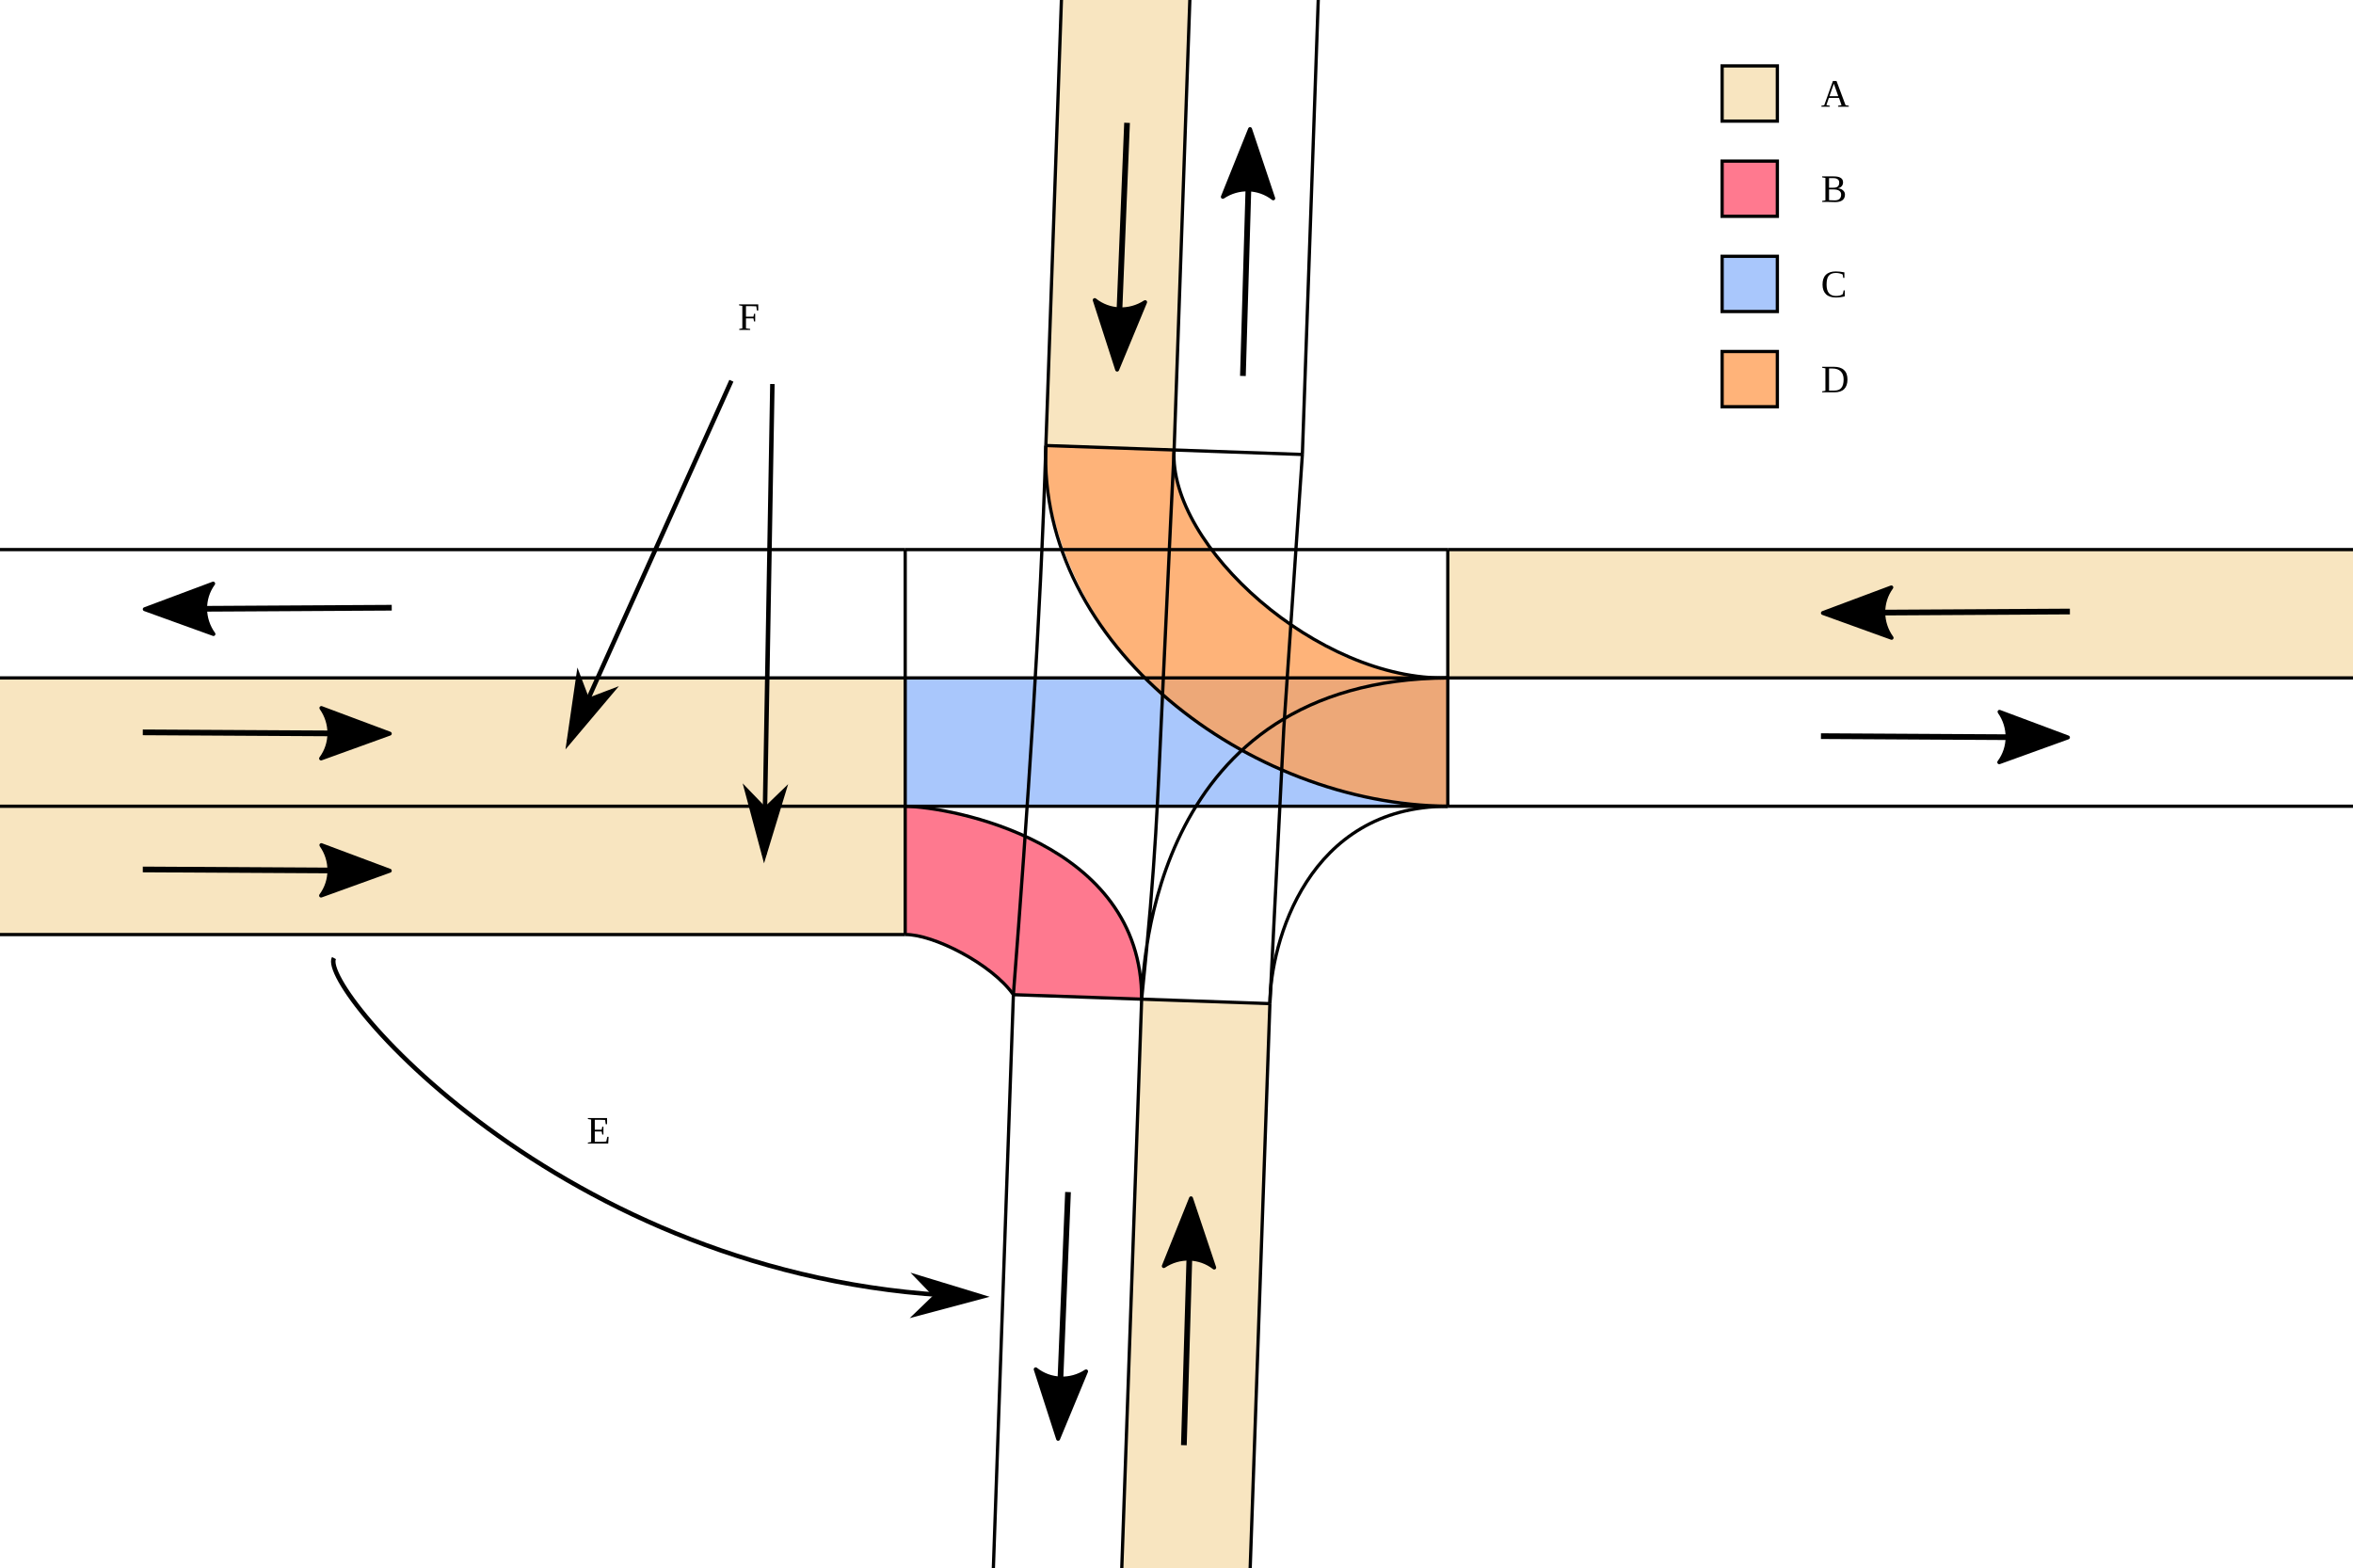
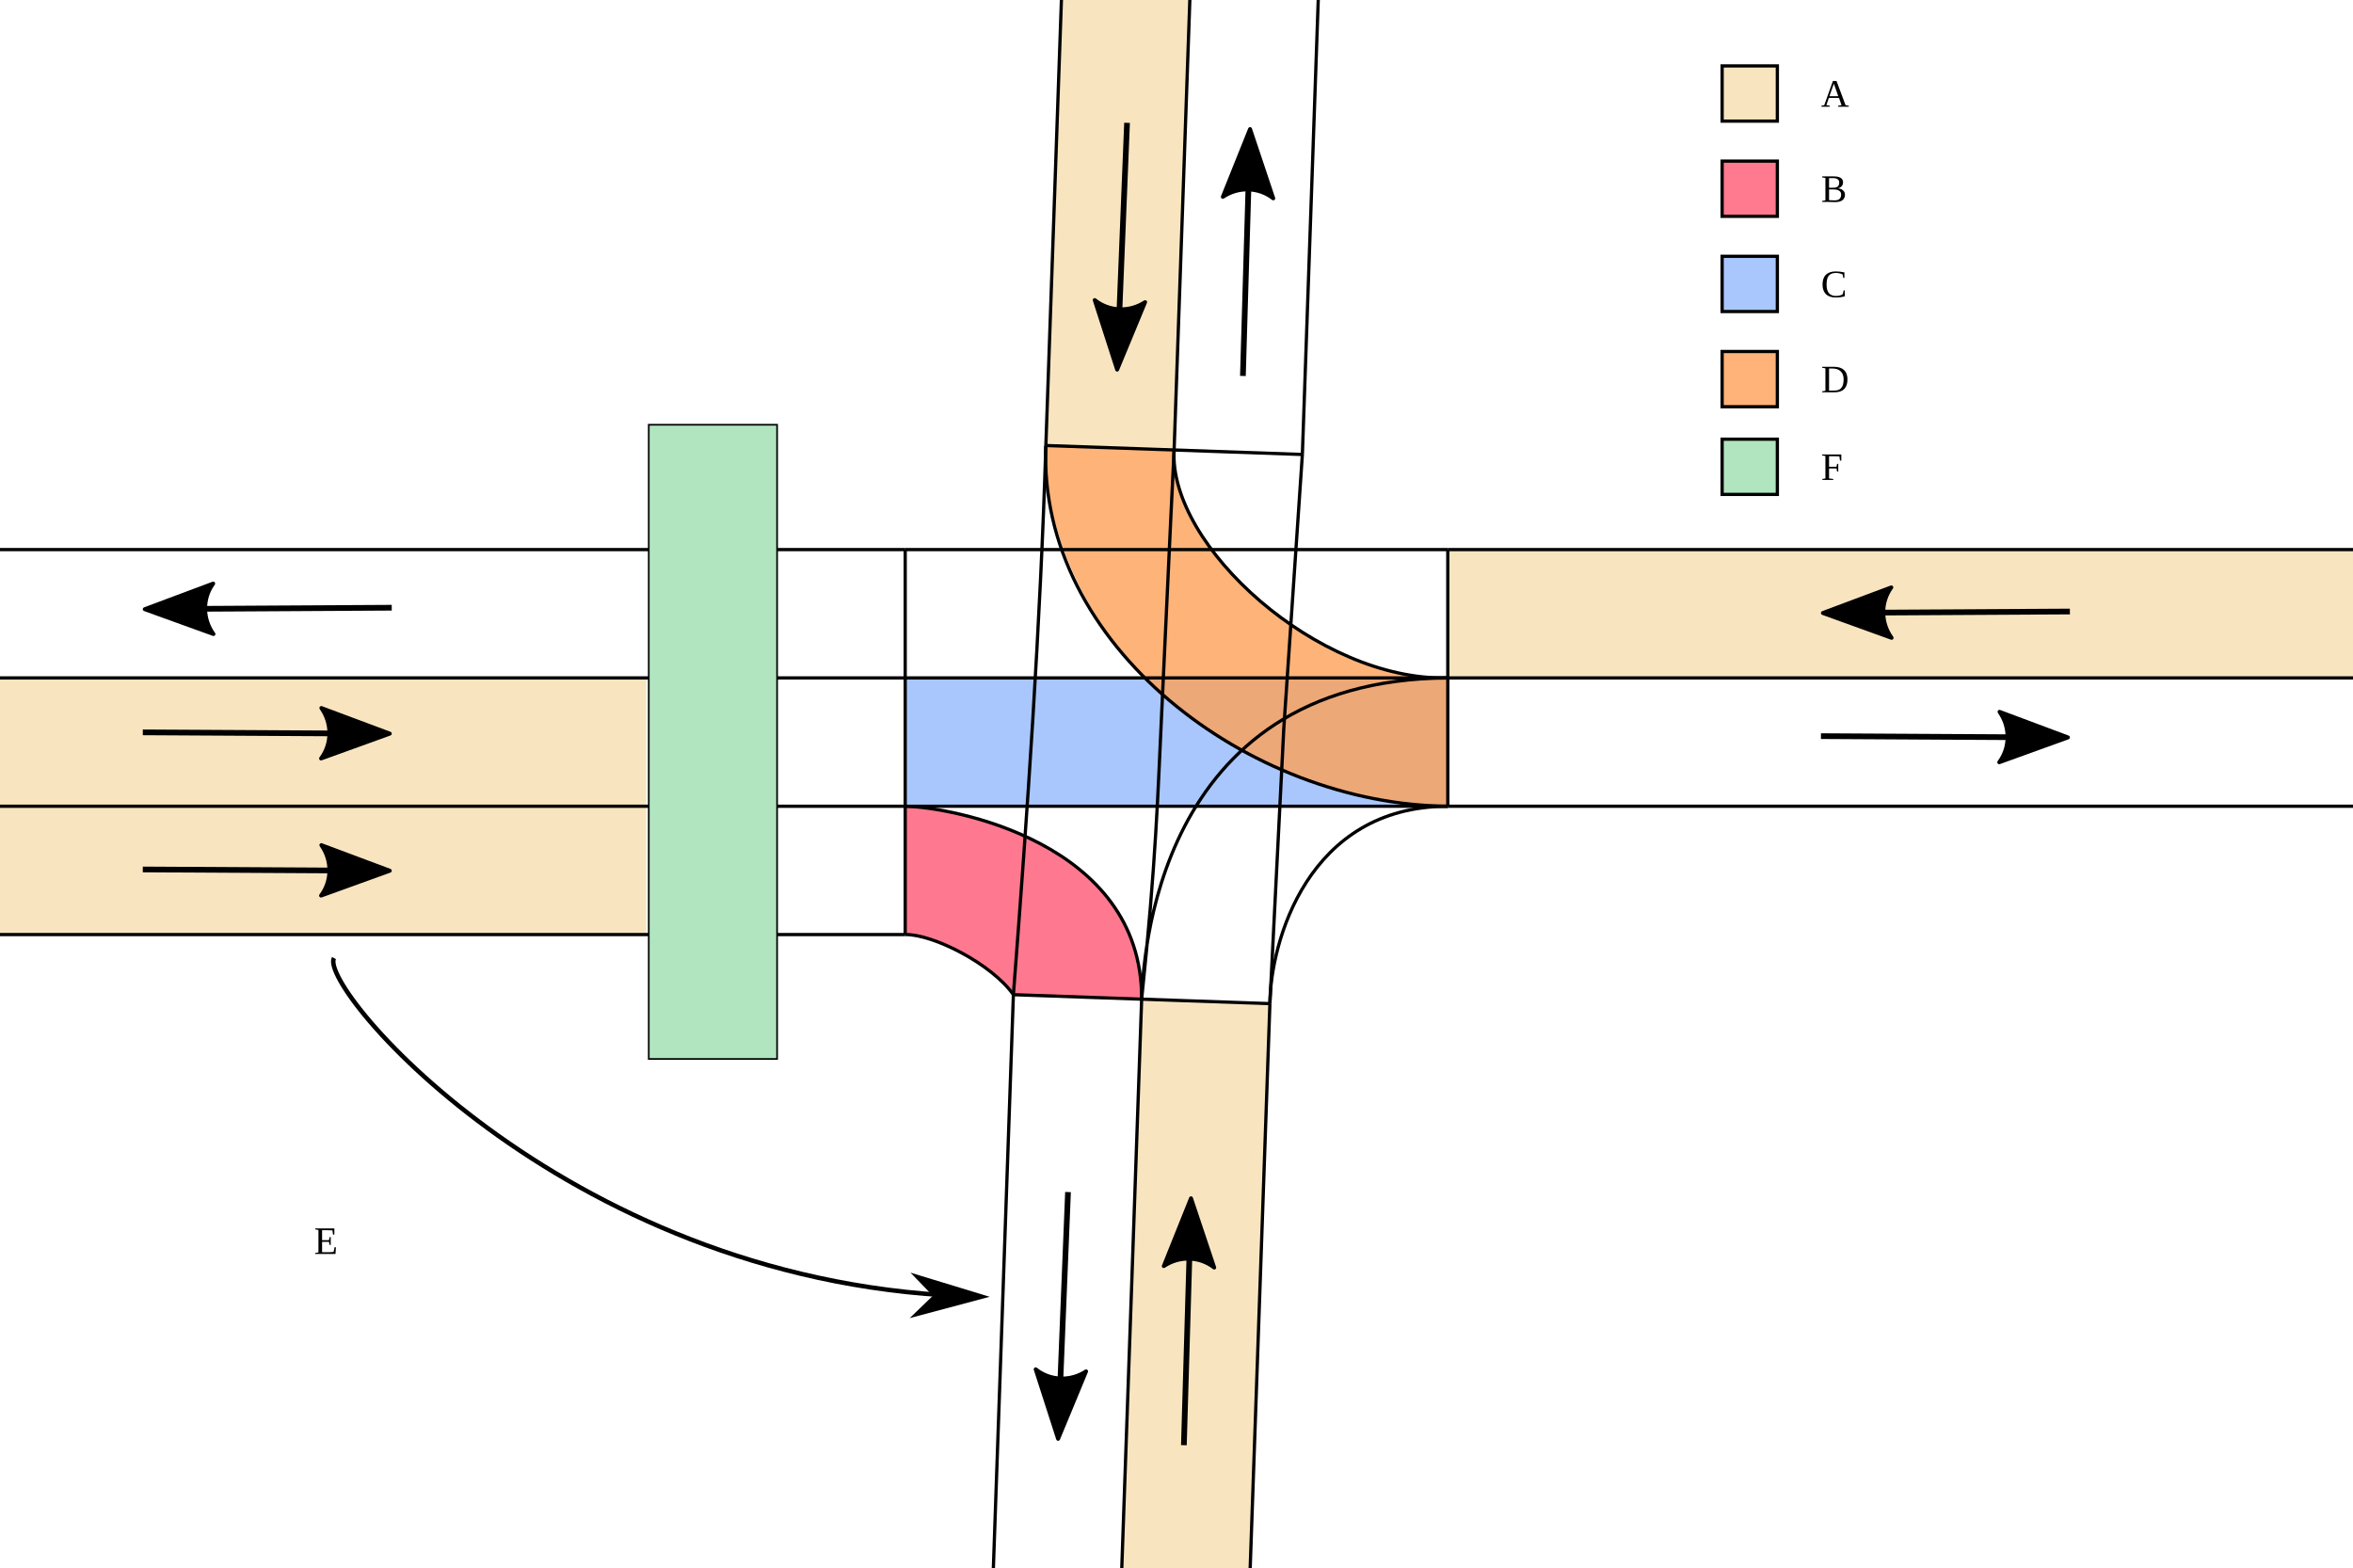
<svg xmlns="http://www.w3.org/2000/svg" width="191.749mm" height="127.78mm" viewBox="0 0 191.749 127.78" version="1.1" id="svg8">
  <defs id="defs2">
    <marker orient="auto" refY="0" refX="0" id="marker7266" style="overflow:visible">
      <path id="path7264" d="M 0,0 5,-5 -12.5,0 5,5 Z" style="fill:#000000;fill-opacity:1;fill-rule:evenodd;stroke:#000000;stroke-width:1pt;stroke-opacity:1" transform="matrix(-0.8,0,0,-0.8,-10,0)" />
-     </marker>
-     <marker style="overflow:visible" id="marker7160" refX="0" refY="0" orient="auto">
-       <path transform="matrix(-0.8,0,0,-0.8,-10,0)" style="fill:#000000;fill-opacity:1;fill-rule:evenodd;stroke:#000000;stroke-width:1pt;stroke-opacity:1" d="M 0,0 5,-5 -12.5,0 5,5 Z" id="path7158" />
    </marker>
    <marker style="overflow:visible" id="marker6958" refX="0" refY="0" orient="auto">
      <path transform="matrix(-1.1,0,0,-1.1,-1.1,0)" d="M 8.719,4.034 -2.207,0.016 8.719,-4.002 c -1.745,2.372 -1.735,5.617 -6e-7,8.035 z" style="fill:#000000;fill-opacity:1;fill-rule:evenodd;stroke:#000000;stroke-width:0.625;stroke-linejoin:round;stroke-opacity:1" id="path6956" />
    </marker>
    <marker orient="auto" refY="0" refX="0" id="Arrow1Lend" style="overflow:visible">
      <path id="path951" d="M 0,0 5,-5 -12.5,0 5,5 Z" style="fill:#000000;fill-opacity:1;fill-rule:evenodd;stroke:#000000;stroke-width:1pt;stroke-opacity:1" transform="matrix(-0.8,0,0,-0.8,-10,0)" />
    </marker>
    <marker orient="auto" refY="0" refX="0" id="Arrow2Lend-0" style="overflow:visible">
      <path id="path969-9" style="fill:#000000;fill-opacity:1;fill-rule:evenodd;stroke:#000000;stroke-width:0.625;stroke-linejoin:round;stroke-opacity:1" d="M 8.719,4.034 -2.207,0.016 8.719,-4.002 c -1.745,2.372 -1.735,5.617 -6e-7,8.035 z" transform="matrix(-1.1,0,0,-1.1,-1.1,0)" />
    </marker>
    <marker orient="auto" refY="0" refX="0" id="Arrow2Lend-0-6" style="overflow:visible">
      <path id="path969-9-0" style="fill:#000000;fill-opacity:1;fill-rule:evenodd;stroke:#000000;stroke-width:0.625;stroke-linejoin:round;stroke-opacity:1" d="M 8.719,4.034 -2.207,0.016 8.719,-4.002 c -1.745,2.372 -1.735,5.617 -6e-7,8.035 z" transform="matrix(-1.1,0,0,-1.1,-1.1,0)" />
    </marker>
    <marker orient="auto" refY="0" refX="0" id="Arrow2Lend-0-6-2" style="overflow:visible">
      <path id="path969-9-0-6" style="fill:#000000;fill-opacity:1;fill-rule:evenodd;stroke:#000000;stroke-width:0.625;stroke-linejoin:round;stroke-opacity:1" d="M 8.719,4.034 -2.207,0.016 8.719,-4.002 c -1.745,2.372 -1.735,5.617 -6e-7,8.035 z" transform="matrix(-1.1,0,0,-1.1,-1.1,0)" />
    </marker>
    <marker orient="auto" refY="0" refX="0" id="Arrow2Lend-0-6-2-8" style="overflow:visible">
      <path id="path969-9-0-6-7" style="fill:#000000;fill-opacity:1;fill-rule:evenodd;stroke:#000000;stroke-width:0.625;stroke-linejoin:round;stroke-opacity:1" d="M 8.719,4.034 -2.207,0.016 8.719,-4.002 c -1.745,2.372 -1.735,5.617 -6e-7,8.035 z" transform="matrix(-1.1,0,0,-1.1,-1.1,0)" />
    </marker>
    <marker orient="auto" refY="0" refX="0" id="Arrow2Lend-0-6-9" style="overflow:visible">
      <path id="path969-9-0-2" style="fill:#000000;fill-opacity:1;fill-rule:evenodd;stroke:#000000;stroke-width:0.625;stroke-linejoin:round;stroke-opacity:1" d="M 8.719,4.034 -2.207,0.016 8.719,-4.002 c -1.745,2.372 -1.735,5.617 -6e-7,8.035 z" transform="matrix(-1.1,0,0,-1.1,-1.1,0)" />
    </marker>
    <marker orient="auto" refY="0" refX="0" id="Arrow2Lend-0-6-2-3" style="overflow:visible">
      <path id="path969-9-0-6-75" style="fill:#000000;fill-opacity:1;fill-rule:evenodd;stroke:#000000;stroke-width:0.625;stroke-linejoin:round;stroke-opacity:1" d="M 8.719,4.034 -2.207,0.016 8.719,-4.002 c -1.745,2.372 -1.735,5.617 -6e-7,8.035 z" transform="matrix(-1.1,0,0,-1.1,-1.1,0)" />
    </marker>
    <marker orient="auto" refY="0" refX="0" id="Arrow2Lend-0-6-92" style="overflow:visible">
      <path id="path969-9-0-28" style="fill:#000000;fill-opacity:1;fill-rule:evenodd;stroke:#000000;stroke-width:0.625;stroke-linejoin:round;stroke-opacity:1" d="M 8.719,4.034 -2.207,0.016 8.719,-4.002 c -1.745,2.372 -1.735,5.617 -6e-7,8.035 z" transform="matrix(-1.1,0,0,-1.1,-1.1,0)" />
    </marker>
    <marker orient="auto" refY="0" refX="0" id="Arrow2Lend-0-6-2-3-3" style="overflow:visible">
      <path id="path969-9-0-6-75-6" style="fill:#000000;fill-opacity:1;fill-rule:evenodd;stroke:#000000;stroke-width:0.625;stroke-linejoin:round;stroke-opacity:1" d="M 8.719,4.034 -2.207,0.016 8.719,-4.002 c -1.745,2.372 -1.735,5.617 -6e-7,8.035 z" transform="matrix(-1.1,0,0,-1.1,-1.1,0)" />
    </marker>
    <marker orient="auto" refY="0" refX="0" id="Arrow2Lend-0-6-92-1" style="overflow:visible">
      <path id="path969-9-0-28-2" style="fill:#000000;fill-opacity:1;fill-rule:evenodd;stroke:#000000;stroke-width:0.625;stroke-linejoin:round;stroke-opacity:1" d="M 8.719,4.034 -2.207,0.016 8.719,-4.002 c -1.745,2.372 -1.735,5.617 -6e-7,8.035 z" transform="matrix(-1.1,0,0,-1.1,-1.1,0)" />
    </marker>
  </defs>
  <g id="layer1" transform="translate(-21.38156,-71.53827)">
    <rect style="fill:#f8e5c0;fill-opacity:1;stroke:none;stroke-width:0.165;stroke-miterlimit:4;stroke-dasharray:none;stroke-dashoffset:0;stroke-opacity:1" id="rect4220" width="73.766" height="10.458" x="139.364" y="116.326" ry="0" />
    <path style="fill:#f8e5c0;fill-opacity:1;stroke:none;stroke-width:0.083;stroke-miterlimit:4;stroke-dasharray:none;stroke-dashoffset:0;stroke-opacity:1" d="m 109.86,107.996 c -1.726,-0.067 -3.159,-0.142 -3.184,-0.167 -0.055,-0.055 2.495,-73.194 2.554,-73.254 0.077,-0.077 10.16,0.36 10.244,0.444 0.077,0.077 -2.29,69.088 -2.464,71.855 l -0.049,1.336 -2.14,-0.071 c -1.003,-0.011 -3.235,-0.076 -4.961,-0.143 z" id="path4201-1" />
    <path style="fill:#f8e5c0;fill-opacity:1;stroke:none;stroke-width:0.083;stroke-miterlimit:4;stroke-dasharray:none;stroke-dashoffset:0;stroke-opacity:1" d="m 115.154,226.437 c -1.726,-0.067 -3.159,-0.142 -3.184,-0.167 -0.055,-0.055 2.495,-73.194 2.554,-73.254 0.077,-0.077 10.16,0.36 10.244,0.444 0.077,0.077 -2.29,69.088 -2.464,71.855 l -0.049,1.336 -2.14,-0.071 c -1.003,-0.011 -3.235,-0.076 -4.961,-0.143 z" id="path4201" />
    <path style="fill:#fd5974;fill-opacity:0.808;stroke:none;stroke-width:0.059;stroke-miterlimit:4;stroke-dasharray:none;stroke-dashoffset:0;stroke-opacity:1" d="m 108.099,152.749 -4.135,-0.151 -0.637,-0.675 c -1.941,-2.056 -4.46,-3.443 -7.37,-4.059 l -0.78,-0.165 v -5.039 l -0.029,-5.418 0.073,0.025 c 0.171,0.057 1.374,0.137 1.961,0.218 5.766,0.798 11.14,3.503 14.069,6.869 1.791,2.058 2.896,4.815 3.063,7.231 0.029,0.428 0.101,1.379 -0.149,1.345 l 0.25,0.034 -1.216,-0.049 c -0.531,-0.008 -2.827,-0.082 -5.101,-0.165 z" id="path3875" />
    <rect style="fill:#95bafb;fill-opacity:0.808;stroke:none;stroke-width:0.165;stroke-miterlimit:4;stroke-dasharray:none;stroke-dashoffset:0;stroke-opacity:1" id="rect3871" width="44.216" height="10.458" x="95.148" y="126.784" />
-     <rect style="fill:#f8e5c0;fill-opacity:1;stroke:none;stroke-width:0.165;stroke-miterlimit:4;stroke-dasharray:none;stroke-dashoffset:0;stroke-opacity:1" id="rect3855" width="73.766" height="20.916" x="21.382" y="126.784" />
+     <rect style="fill:#f8e5c0;fill-opacity:1;stroke:none;stroke-width:0.139;stroke-miterlimit:4;stroke-dasharray:none;stroke-dashoffset:0;stroke-opacity:1" id="rect3855" width="52.672" height="20.916" x="21.382" y="126.784" />
    <path style="fill:none;stroke:#000000;stroke-width:0.265px;stroke-linecap:butt;stroke-linejoin:miter;stroke-opacity:1" d="m 21.382,116.326 h 73.766" id="path815" />
    <path style="fill:none;stroke:#000000;stroke-width:0.265px;stroke-linecap:butt;stroke-linejoin:miter;stroke-opacity:1" d="M 21.382,126.784 H 95.148" id="path815-3" />
    <path style="fill:none;stroke:#000000;stroke-width:0.265;stroke-linecap:butt;stroke-linejoin:miter;stroke-miterlimit:4;stroke-dasharray:none;stroke-dashoffset:0;stroke-opacity:1" d="M 21.382,137.242 H 95.148" id="path815-6" />
    <path style="fill:none;stroke:#000000;stroke-width:0.265px;stroke-linecap:butt;stroke-linejoin:miter;stroke-opacity:1" d="M 21.382,147.699 H 95.148" id="path815-3-7" />
    <path style="fill:none;stroke:#000000;stroke-width:0.265px;stroke-linecap:butt;stroke-linejoin:miter;stroke-opacity:1" d="m 139.364,116.326 h 73.766" id="path815-3-5" />
    <path style="fill:none;stroke:#000000;stroke-width:0.265;stroke-linecap:butt;stroke-linejoin:miter;stroke-miterlimit:4;stroke-dasharray:none;stroke-dashoffset:0;stroke-opacity:1" d="m 139.364,126.784 h 73.766" id="path815-6-3" />
    <path style="fill:none;stroke:#000000;stroke-width:0.265px;stroke-linecap:butt;stroke-linejoin:miter;stroke-opacity:1" d="m 139.364,137.241 h 73.766" id="path815-3-7-5" />
    <path style="fill:none;stroke:#000000;stroke-width:0.265px;stroke-linecap:butt;stroke-linejoin:miter;stroke-opacity:1" d="m 106.61,107.845 2.574,-73.721" id="path815-3-5-6" />
    <path style="fill:none;stroke:#000000;stroke-width:0.265;stroke-linecap:butt;stroke-linejoin:miter;stroke-miterlimit:4;stroke-dasharray:none;stroke-dashoffset:0;stroke-opacity:1" d="m 117.062,108.21 2.574,-73.721" id="path815-6-3-2" />
    <path style="fill:none;stroke:#000000;stroke-width:0.265px;stroke-linecap:butt;stroke-linejoin:miter;stroke-opacity:1" d="m 127.513,108.575 2.574,-73.721" id="path815-3-7-5-9" />
    <path style="fill:none;stroke:#000000;stroke-width:0.265px;stroke-linecap:butt;stroke-linejoin:miter;stroke-opacity:1" d="m 101.39,226.319 2.574,-73.721" id="path815-3-5-6-1" />
    <path style="fill:none;stroke:#000000;stroke-width:0.265;stroke-linecap:butt;stroke-linejoin:miter;stroke-miterlimit:4;stroke-dasharray:none;stroke-dashoffset:0;stroke-opacity:1" d="m 111.842,226.684 2.574,-73.721" id="path815-6-3-2-2" />
    <path style="fill:none;stroke:#000000;stroke-width:0.265px;stroke-linecap:butt;stroke-linejoin:miter;stroke-opacity:1" d="m 122.293,227.049 2.574,-73.721" id="path815-3-7-5-9-7" />
    <path style="fill:none;stroke:#000000;stroke-width:0.265px;stroke-linecap:butt;stroke-linejoin:miter;stroke-opacity:1" d="m 95.148,137.242 v 10.455" id="path918" />
    <path style="fill:none;stroke:#000000;stroke-width:0.265px;stroke-linecap:butt;stroke-linejoin:miter;stroke-opacity:1" d="m 95.148,126.784 3e-6,10.458" id="path920" />
    <path style="fill:none;stroke:#000000;stroke-width:0.265px;stroke-linecap:butt;stroke-linejoin:miter;stroke-opacity:1" d="m 95.148,116.326 -3e-6,10.458" id="path922" />
    <path style="fill:none;stroke:#000000;stroke-width:0.265px;stroke-linecap:butt;stroke-linejoin:miter;stroke-opacity:1" d="m 103.964,152.598 10.451,0.365 10.451,0.365" id="path924" />
    <path style="fill:#fda159;fill-opacity:0.808;stroke:none;stroke-width:0.059;stroke-miterlimit:4;stroke-dasharray:none;stroke-dashoffset:0;stroke-opacity:1" d="m 135.795,136.863 c -4.426,-0.301 -11.319,-2.822 -14.686,-5.065 -6.338,-4.22 -4.417,-2.798 -8.783,-7.68 -6.492,-8.682 -5.719,-16.267 -5.651,-16.335 0.059,-0.059 10.292,0.363 10.388,0.427 0.042,0.028 -0.155,2.451 0.439,3.282 0.861,4.374 8.857,12.894 16.733,14.668 0.728,0.287 2.105,0.442 2.326,0.507 l 2.804,0.117 -0.064,5.276 c -0.048,3.972 0.157,5.186 0.064,5.181 -0.065,-0.004 -2.764,-0.126 -3.569,-0.379 z" id="path3879" />
    <path style="fill:none;stroke:#000000;stroke-width:0.265px;stroke-linecap:butt;stroke-linejoin:miter;stroke-opacity:1" d="M 139.364,137.241 V 126.784 116.326" id="path926" />
    <path style="fill:none;stroke:#000000;stroke-width:0.265px;stroke-linecap:butt;stroke-linejoin:miter;stroke-opacity:1" d="m 106.61,107.845 10.451,0.365 10.451,0.365" id="path928" />
    <path style="fill:none;stroke:#000000;stroke-width:0.265px;stroke-linecap:butt;stroke-linejoin:miter;stroke-opacity:1" d="m 124.867,153.328 c 0.043,-5.001 3.083,-16.071 14.496,-16.086" id="path934" />
    <path style="fill:none;stroke:#000000;stroke-width:0.265px;stroke-linecap:butt;stroke-linejoin:miter;stroke-opacity:1" d="m 95.148,147.697 c 2.243,-0.043 7.032,2.372 8.817,4.901" id="path936" />
    <path style="fill:none;stroke:#000000;stroke-width:0.265px;stroke-linecap:butt;stroke-linejoin:miter;stroke-opacity:1" d="m 95.148,137.242 c 3.634,0.047 19.332,2.875 19.268,15.721" id="path938" />
    <path style="fill:none;stroke:#000000;stroke-width:0.265px;stroke-linecap:butt;stroke-linejoin:miter;stroke-opacity:1" d="m 139.364,126.784 c -24.069,0.139 -24.808,23.391 -24.948,26.179 1.191,-11.334 1.326,-16.991 1.619,-23.025 0.334,-6.898 0.657,-14.323 1.027,-21.728" id="path940" />
    <path style="fill:none;stroke:#000000;stroke-width:0.265px;stroke-linecap:butt;stroke-linejoin:miter;stroke-opacity:1" d="m 124.867,153.328 1.134,-22.451 1.512,-22.301" id="path942" />
    <path style="fill:none;stroke:#000000;stroke-width:0.265px;stroke-linecap:butt;stroke-linejoin:miter;stroke-opacity:1" d="m 103.964,152.598 c 1.144,-14.807 2.206,-30.297 2.646,-44.753" id="path944" />
    <path style="fill:none;stroke:#000000;stroke-width:0.465;stroke-linecap:butt;stroke-linejoin:miter;stroke-miterlimit:4;stroke-dasharray:none;stroke-opacity:1;marker-end:url(#Arrow2Lend-0)" d="m 33.018,142.393 19.511,0.109" id="path946-3" />
    <path style="fill:none;stroke:#000000;stroke-width:0.465;stroke-linecap:butt;stroke-linejoin:miter;stroke-miterlimit:4;stroke-dasharray:none;stroke-opacity:1;marker-end:url(#Arrow2Lend-0-6)" d="m 33.018,131.22 19.511,0.109" id="path946-3-6" />
    <path style="fill:none;stroke:#000000;stroke-width:0.465;stroke-linecap:butt;stroke-linejoin:miter;stroke-miterlimit:4;stroke-dasharray:none;stroke-opacity:1;marker-end:url(#Arrow2Lend-0-6-2)" d="m 53.305,121.063 -19.511,0.109" id="path946-3-6-1" />
    <path style="fill:none;stroke:#000000;stroke-width:0.465;stroke-linecap:butt;stroke-linejoin:miter;stroke-miterlimit:4;stroke-dasharray:none;stroke-opacity:1;marker-end:url(#Arrow2Lend-0-6-9)" d="m 169.773,131.529 19.511,0.109" id="path946-3-6-0" />
    <path style="fill:none;stroke:#000000;stroke-width:0.465;stroke-linecap:butt;stroke-linejoin:miter;stroke-miterlimit:4;stroke-dasharray:none;stroke-opacity:1;marker-end:url(#Arrow2Lend-0-6-2-8)" d="m 190.06,121.373 -19.511,0.109" id="path946-3-6-1-2" />
    <path style="fill:none;stroke:#000000;stroke-width:0.465;stroke-linecap:butt;stroke-linejoin:miter;stroke-miterlimit:4;stroke-dasharray:none;stroke-opacity:1;marker-end:url(#Arrow2Lend-0-6-92)" d="m 113.226,81.548 -0.79,19.495" id="path946-3-6-9" />
    <path style="fill:none;stroke:#000000;stroke-width:0.465;stroke-linecap:butt;stroke-linejoin:miter;stroke-miterlimit:4;stroke-dasharray:none;stroke-opacity:1;marker-end:url(#Arrow2Lend-0-6-2-3)" d="m 122.668,102.176 0.572,-19.503" id="path946-3-6-1-7" />
    <path style="fill:none;stroke:#000000;stroke-width:0.465;stroke-linecap:butt;stroke-linejoin:miter;stroke-miterlimit:4;stroke-dasharray:none;stroke-opacity:1;marker-end:url(#Arrow2Lend-0-6-92-1)" d="m 108.415,168.683 -0.79,19.495" id="path946-3-6-9-9" />
    <path style="fill:none;stroke:#000000;stroke-width:0.465;stroke-linecap:butt;stroke-linejoin:miter;stroke-miterlimit:4;stroke-dasharray:none;stroke-opacity:1;marker-end:url(#Arrow2Lend-0-6-2-3-3)" d="m 117.857,189.311 0.572,-19.503" id="path946-3-6-1-7-3" />
    <path style="fill:none;stroke:#000000;stroke-width:0.265px;stroke-linecap:butt;stroke-linejoin:miter;stroke-opacity:1" d="m 139.364,126.784 -44.216,-2.1e-4" id="path3859" />
    <path style="fill:none;stroke:#000000;stroke-width:0.265px;stroke-linecap:butt;stroke-linejoin:miter;stroke-opacity:1" d="m 95.148,137.242 44.216,-2.1e-4" id="path3861" />
    <path style="fill:none;stroke:#000000;stroke-width:0.265px;stroke-linecap:butt;stroke-linejoin:miter;stroke-opacity:1" d="m 117.062,108.21 c -0.479,7.805 11.761,18.851 22.302,18.574" id="path3865" />
    <path style="fill:none;stroke:#000000;stroke-width:0.265px;stroke-linecap:butt;stroke-linejoin:miter;stroke-opacity:1" d="m 106.61,107.845 c -0.686,16.282 16.568,29.273 32.754,29.396" id="path3867" />
    <path style="fill:none;stroke:#000000;stroke-width:0.265px;stroke-linecap:butt;stroke-linejoin:miter;stroke-opacity:1" d="M 95.148,116.326 H 139.364" id="path3869" />
    <rect style="fill:#f8e5c0;fill-opacity:1;stroke:#000000;stroke-width:0.265;stroke-miterlimit:4;stroke-dasharray:none;stroke-dashoffset:0;stroke-opacity:1" id="rect4222" width="4.5" height="4.5" x="161.72" y="76.909" />
    <rect style="fill:#fe5974;fill-opacity:0.808;stroke:#000000;stroke-width:0.265;stroke-miterlimit:4;stroke-dasharray:none;stroke-dashoffset:0;stroke-opacity:1" id="rect4222-9" width="4.5" height="4.5" x="161.72" y="84.667" />
    <rect style="fill:#95bafb;fill-opacity:0.808;stroke:#000000;stroke-width:0.265;stroke-miterlimit:4;stroke-dasharray:none;stroke-dashoffset:0;stroke-opacity:1" id="rect4222-4" width="4.5" height="4.5" x="161.72" y="92.425" />
    <rect style="fill:#fea159;fill-opacity:0.808;stroke:#000000;stroke-width:0.265;stroke-miterlimit:4;stroke-dasharray:none;stroke-dashoffset:0;stroke-opacity:1" id="rect4222-7" width="4.5" height="4.5" x="161.72" y="100.183" />
    <text xml:space="preserve" style="font-style:normal;font-variant:normal;font-weight:normal;font-stretch:normal;font-size:3.175px;line-height:1.25;font-family:'Times New Roman';-inkscape-font-specification:'Times New Roman, ';letter-spacing:0px;word-spacing:0px;fill:#000000;fill-opacity:1;stroke:none;stroke-width:0.265" x="169.778" y="80.234" id="text4291">
      <tspan id="tspan4289" x="169.778" y="80.234" style="stroke-width:0.265">A</tspan>
    </text>
    <text xml:space="preserve" style="font-style:normal;font-variant:normal;font-weight:normal;font-stretch:normal;font-size:3.175px;line-height:1.25;font-family:'Times New Roman';-inkscape-font-specification:'Times New Roman, ';letter-spacing:0px;word-spacing:0px;fill:#000000;fill-opacity:1;stroke:none;stroke-width:0.265" x="169.778" y="87.992" id="text4291-8">
      <tspan id="tspan4289-4" x="169.778" y="87.992" style="stroke-width:0.265">B</tspan>
    </text>
    <text xml:space="preserve" style="font-style:normal;font-variant:normal;font-weight:normal;font-stretch:normal;font-size:3.175px;line-height:1.25;font-family:'Times New Roman';-inkscape-font-specification:'Times New Roman, ';letter-spacing:0px;word-spacing:0px;fill:#000000;fill-opacity:1;stroke:none;stroke-width:0.265" x="169.778" y="95.75" id="text4291-5">
      <tspan id="tspan4289-0" x="169.778" y="95.75" style="stroke-width:0.265">C</tspan>
    </text>
    <text xml:space="preserve" style="font-style:normal;font-variant:normal;font-weight:normal;font-stretch:normal;font-size:3.175px;line-height:1.25;font-family:'Times New Roman';-inkscape-font-specification:'Times New Roman, ';letter-spacing:0px;word-spacing:0px;fill:#000000;fill-opacity:1;stroke:none;stroke-width:0.265" x="169.778" y="103.508" id="text4291-3">
      <tspan id="tspan4289-6" x="169.778" y="103.508" style="stroke-width:0.265">D</tspan>
    </text>
-     <text xml:space="preserve" style="font-style:normal;font-variant:normal;font-weight:normal;font-stretch:normal;font-size:3.175px;line-height:1.25;font-family:'Times New Roman';-inkscape-font-specification:'Times New Roman, ';letter-spacing:0px;word-spacing:0px;fill:#000000;fill-opacity:1;stroke:none;stroke-width:0.265" x="69.196" y="164.733" id="text4424">
-       <tspan id="tspan4422" x="69.196" y="164.733" style="stroke-width:0.265">E</tspan>
+     <rect style="fill:#b1e5c0;fill-opacity:1;stroke:#000000;stroke-width:0.265;stroke-miterlimit:4;stroke-dasharray:none;stroke-dashoffset:0;stroke-opacity:1" id="rect4222-7-2" width="4.5" height="4.5" x="161.72" y="107.329" />
+     <text xml:space="preserve" style="font-style:normal;font-variant:normal;font-weight:normal;font-stretch:normal;font-size:3.175px;line-height:1.25;font-family:'Times New Roman';-inkscape-font-specification:'Times New Roman, ';letter-spacing:0px;word-spacing:0px;fill:#000000;fill-opacity:1;stroke:none;stroke-width:0.265" x="169.778" y="110.654" id="text4291-3-3">
+       <tspan id="tspan4289-6-3" x="169.778" y="110.654" style="stroke-width:0.265">F</tspan>
+     </text>
+     <text xml:space="preserve" style="font-style:normal;font-variant:normal;font-weight:normal;font-stretch:normal;font-size:3.175px;line-height:1.25;font-family:'Times New Roman';-inkscape-font-specification:'Times New Roman, ';letter-spacing:0px;word-spacing:0px;fill:#000000;fill-opacity:1;stroke:none;stroke-width:0.265" x="46.971" y="173.729" id="text4424">
+       <tspan id="tspan4422" x="46.971" y="173.729" style="stroke-width:0.265">E</tspan>
    </text>
    <path style="fill:none;stroke:#000000;stroke-width:0.365;stroke-linecap:butt;stroke-linejoin:miter;stroke-miterlimit:4;stroke-dasharray:none;stroke-opacity:1;marker-end:url(#Arrow1Lend)" d="m 48.596,149.614 c -1.303,2.433 19.455,27.004 52.728,27.592" id="path4426" />
-     <path style="fill:none;stroke:#000000;stroke-width:0.365;stroke-linecap:butt;stroke-linejoin:miter;stroke-miterlimit:4;stroke-dasharray:none;stroke-opacity:1;marker-end:url(#marker7266)" d="M 80.983,102.567 67.753,131.966" id="path6946" />
-     <path style="fill:none;stroke:#000000;stroke-width:0.365;stroke-linecap:butt;stroke-linejoin:miter;stroke-miterlimit:4;stroke-dasharray:none;stroke-opacity:1;marker-end:url(#marker7160)" d="M 84.324,102.834 83.655,141.187" id="path6948" />
-     <text xml:space="preserve" style="font-style:normal;font-variant:normal;font-weight:normal;font-stretch:normal;font-size:3.175px;line-height:1.25;font-family:'Times New Roman';-inkscape-font-specification:'Times New Roman, ';letter-spacing:0px;word-spacing:0px;fill:#000000;fill-opacity:1;stroke:none;stroke-width:0.265" x="81.517" y="98.424" id="text8272">
-       <tspan id="tspan8270" x="81.517" y="98.424" style="stroke-width:0.265">F</tspan>
-     </text>
+     <rect style="fill:#b1e5c0;fill-opacity:1;stroke:#000300;stroke-width:0.138;stroke-miterlimit:4;stroke-dasharray:none;stroke-dashoffset:0;stroke-opacity:1" id="rect4220-1" width="51.687" height="10.458" x="106.151" y="-84.708" ry="0" transform="rotate(90)" />
  </g>
</svg>
